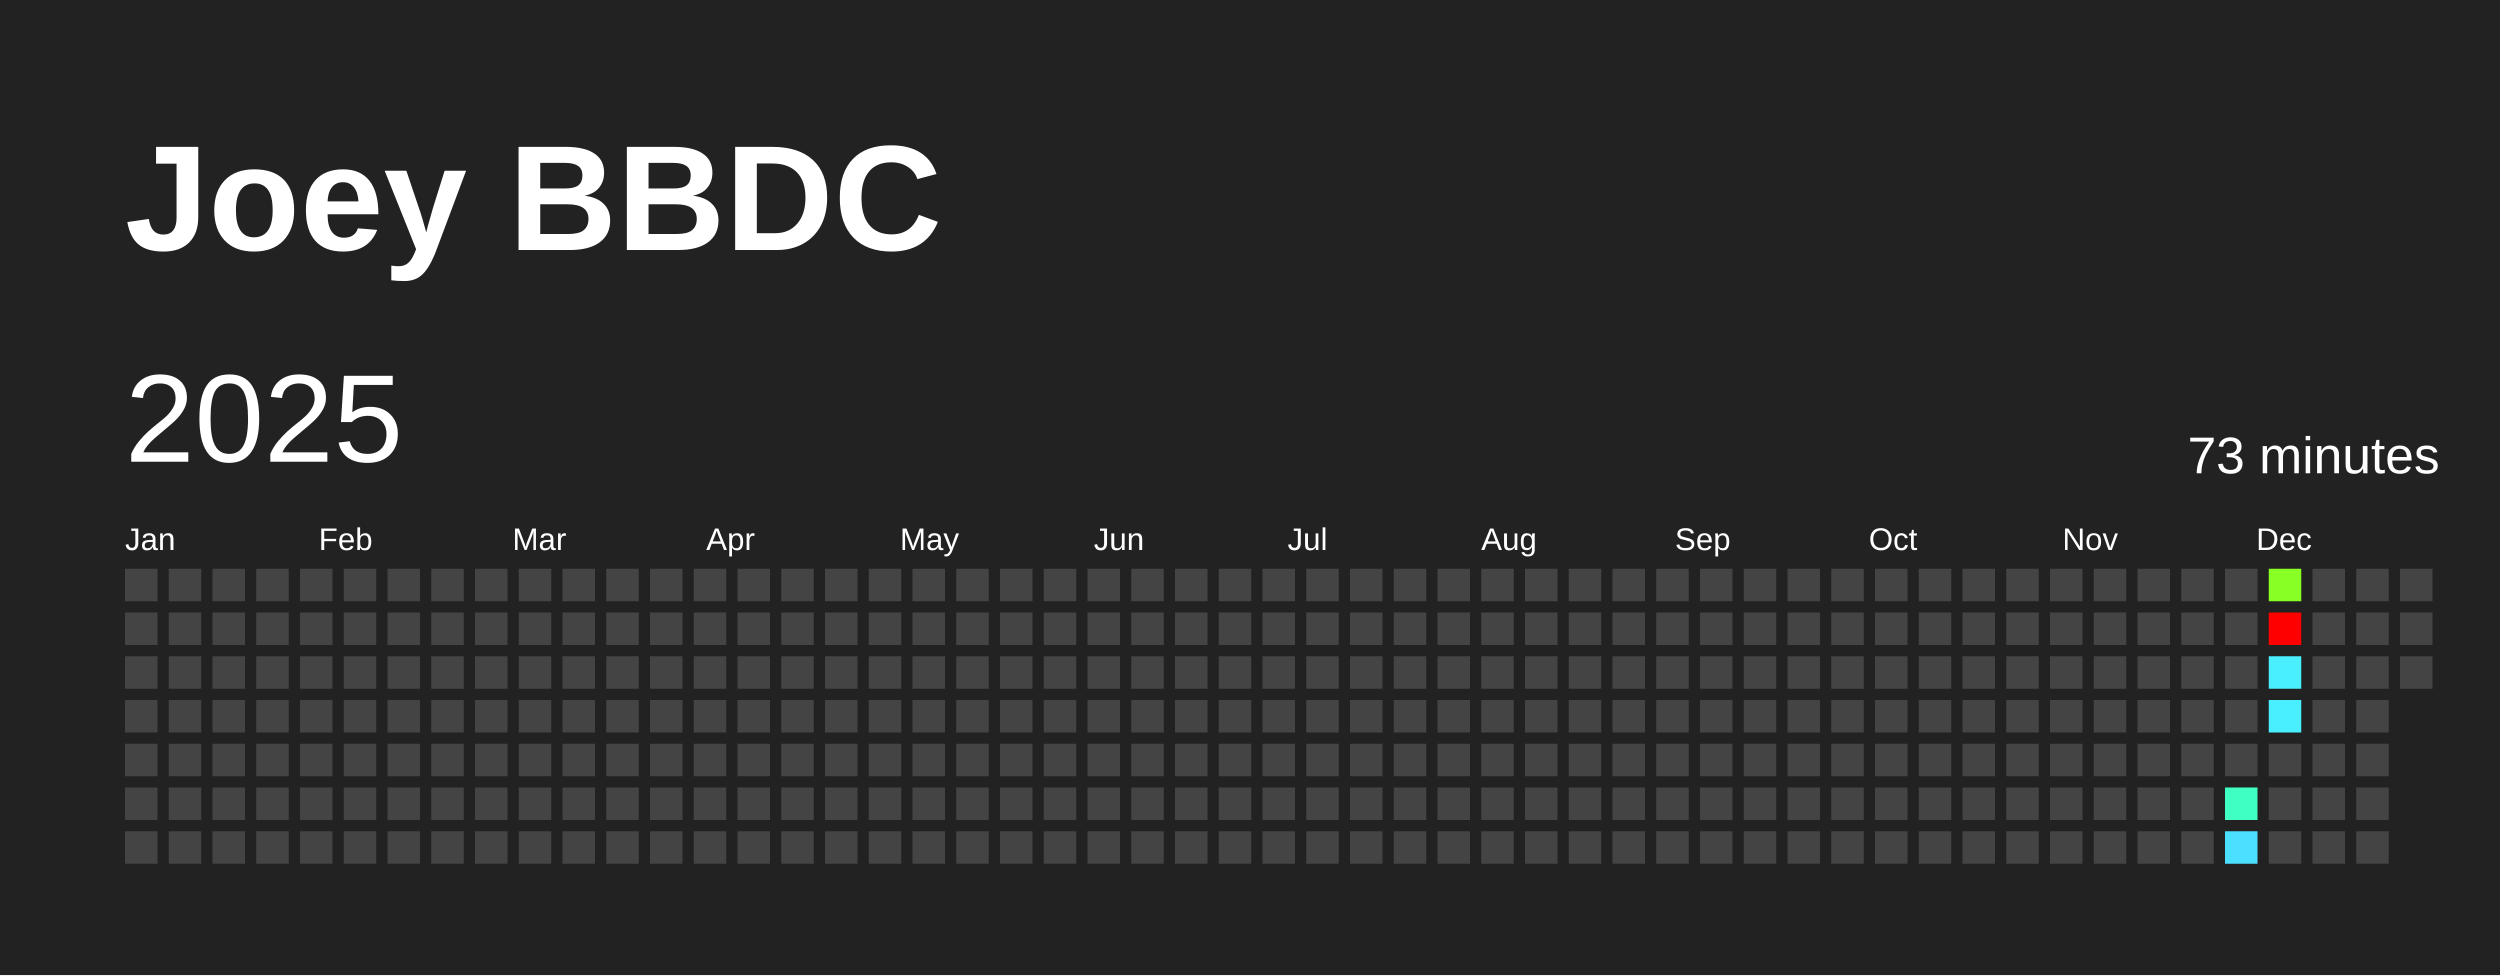
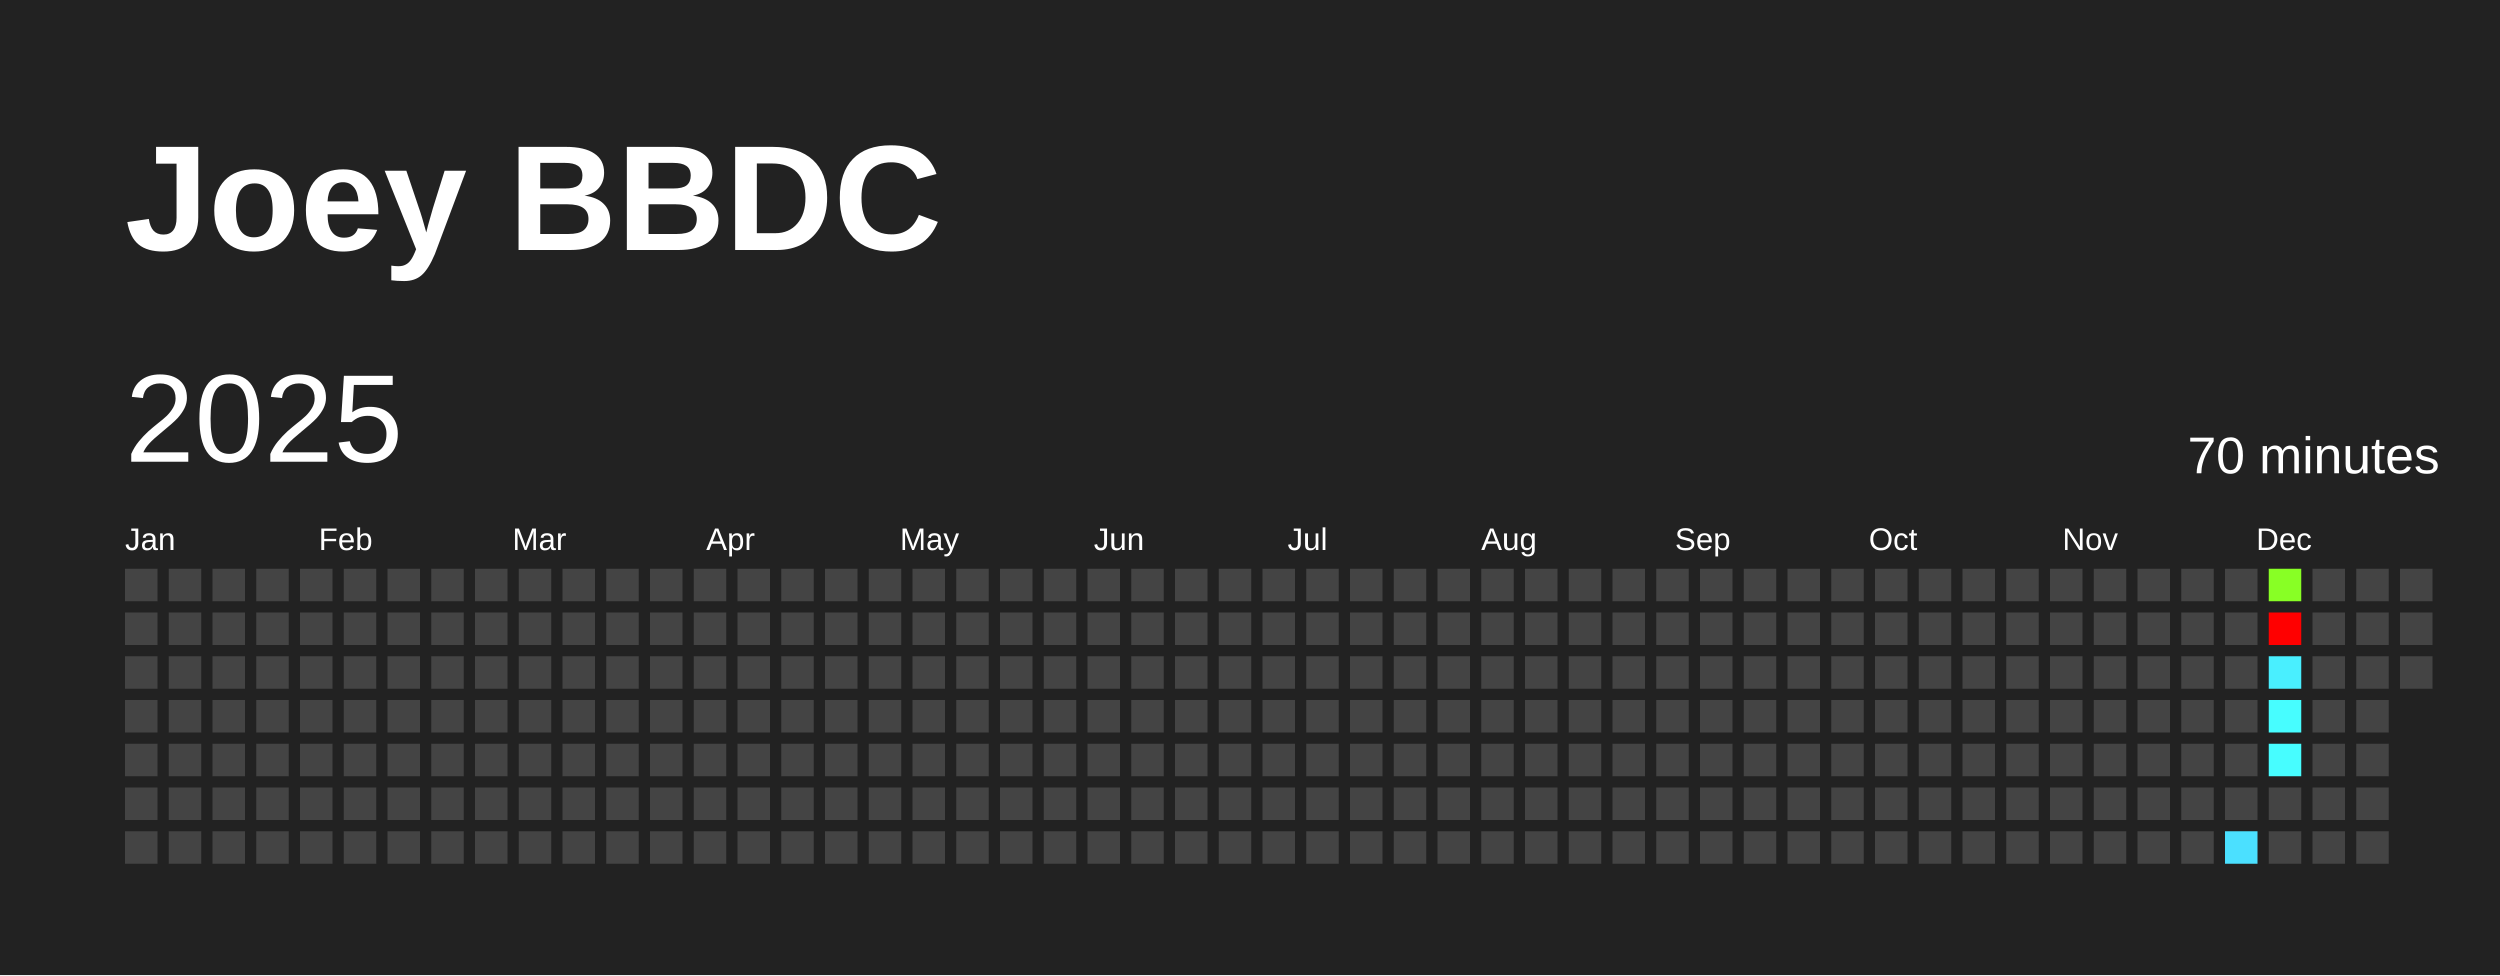
<svg xmlns="http://www.w3.org/2000/svg" baseProfile="full" height="78mm" version="1.1" viewBox="0,0,200,78" width="200mm">
  <defs />
  <rect fill="#222222" height="78" width="200" x="0" y="0" />
  <text fill="#FFFFFF" style="font-size:12px; font-family:Arial; font-weight:bold;" x="10" y="20">Joey BBDC</text>
  <text dominant-baseline="hanging" fill="#FFFFFF" style="font-size:10.0px; font-family:Arial;" x="10" y="30">2025</text>
-   <text dominant-baseline="hanging" fill="#FFFFFF" style="font-size:4.125px; font-family:Arial;" x="175" y="35">73 minutes</text>
+   <text dominant-baseline="hanging" fill="#FFFFFF" style="font-size:4.125px; font-family:Arial;" x="175" y="35">70 minutes</text>
  <text fill="#FFFFFF" style="font-size:2.5px; font-family:Arial" x="10.0" y="44">Jan</text>
  <text fill="#FFFFFF" style="font-size:2.5px; font-family:Arial" x="25.5" y="44">Feb</text>
  <text fill="#FFFFFF" style="font-size:2.5px; font-family:Arial" x="41.0" y="44">Mar</text>
  <text fill="#FFFFFF" style="font-size:2.5px; font-family:Arial" x="56.5" y="44">Apr</text>
  <text fill="#FFFFFF" style="font-size:2.5px; font-family:Arial" x="72.0" y="44">May</text>
  <text fill="#FFFFFF" style="font-size:2.5px; font-family:Arial" x="87.5" y="44">Jun</text>
  <text fill="#FFFFFF" style="font-size:2.5px; font-family:Arial" x="103.0" y="44">Jul</text>
  <text fill="#FFFFFF" style="font-size:2.5px; font-family:Arial" x="118.5" y="44">Aug</text>
  <text fill="#FFFFFF" style="font-size:2.5px; font-family:Arial" x="134.0" y="44">Sep</text>
  <text fill="#FFFFFF" style="font-size:2.5px; font-family:Arial" x="149.5" y="44">Oct</text>
  <text fill="#FFFFFF" style="font-size:2.5px; font-family:Arial" x="165.0" y="44">Nov</text>
  <text fill="#FFFFFF" style="font-size:2.5px; font-family:Arial" x="180.5" y="44">Dec</text>
  <rect fill="#444444" height="2.6" width="2.6" x="10.0" y="45.5" />
  <rect fill="#444444" height="2.6" width="2.6" x="10.0" y="49.0" />
  <rect fill="#444444" height="2.6" width="2.6" x="10.0" y="52.5" />
  <rect fill="#444444" height="2.6" width="2.6" x="10.0" y="56.0" />
  <rect fill="#444444" height="2.6" width="2.6" x="10.0" y="59.5" />
  <rect fill="#444444" height="2.6" width="2.6" x="10.0" y="63.0" />
  <rect fill="#444444" height="2.6" width="2.6" x="10.0" y="66.5" />
  <rect fill="#444444" height="2.6" width="2.6" x="13.5" y="45.5" />
  <rect fill="#444444" height="2.6" width="2.6" x="13.5" y="49.0" />
  <rect fill="#444444" height="2.6" width="2.6" x="13.5" y="52.5" />
  <rect fill="#444444" height="2.6" width="2.6" x="13.5" y="56.0" />
  <rect fill="#444444" height="2.6" width="2.6" x="13.5" y="59.5" />
  <rect fill="#444444" height="2.6" width="2.6" x="13.5" y="63.0" />
  <rect fill="#444444" height="2.6" width="2.6" x="13.5" y="66.5" />
  <rect fill="#444444" height="2.6" width="2.6" x="17.0" y="45.5" />
  <rect fill="#444444" height="2.6" width="2.6" x="17.0" y="49.0" />
  <rect fill="#444444" height="2.6" width="2.6" x="17.0" y="52.5" />
  <rect fill="#444444" height="2.6" width="2.6" x="17.0" y="56.0" />
  <rect fill="#444444" height="2.6" width="2.6" x="17.0" y="59.5" />
  <rect fill="#444444" height="2.6" width="2.6" x="17.0" y="63.0" />
  <rect fill="#444444" height="2.6" width="2.6" x="17.0" y="66.5" />
  <rect fill="#444444" height="2.6" width="2.6" x="20.5" y="45.5" />
  <rect fill="#444444" height="2.6" width="2.6" x="20.5" y="49.0" />
  <rect fill="#444444" height="2.6" width="2.6" x="20.5" y="52.5" />
  <rect fill="#444444" height="2.6" width="2.6" x="20.5" y="56.0" />
  <rect fill="#444444" height="2.6" width="2.6" x="20.5" y="59.5" />
  <rect fill="#444444" height="2.6" width="2.6" x="20.5" y="63.0" />
  <rect fill="#444444" height="2.6" width="2.6" x="20.5" y="66.5" />
  <rect fill="#444444" height="2.6" width="2.6" x="24.0" y="45.5" />
  <rect fill="#444444" height="2.6" width="2.6" x="24.0" y="49.0" />
  <rect fill="#444444" height="2.6" width="2.6" x="24.0" y="52.5" />
  <rect fill="#444444" height="2.6" width="2.6" x="24.0" y="56.0" />
  <rect fill="#444444" height="2.6" width="2.6" x="24.0" y="59.5" />
  <rect fill="#444444" height="2.6" width="2.6" x="24.0" y="63.0" />
  <rect fill="#444444" height="2.6" width="2.6" x="24.0" y="66.5" />
  <rect fill="#444444" height="2.6" width="2.6" x="27.5" y="45.5" />
  <rect fill="#444444" height="2.6" width="2.6" x="27.5" y="49.0" />
  <rect fill="#444444" height="2.6" width="2.6" x="27.5" y="52.5" />
  <rect fill="#444444" height="2.6" width="2.6" x="27.5" y="56.0" />
  <rect fill="#444444" height="2.6" width="2.6" x="27.5" y="59.5" />
  <rect fill="#444444" height="2.6" width="2.6" x="27.5" y="63.0" />
  <rect fill="#444444" height="2.6" width="2.6" x="27.5" y="66.5" />
  <rect fill="#444444" height="2.6" width="2.6" x="31.0" y="45.5" />
  <rect fill="#444444" height="2.6" width="2.6" x="31.0" y="49.0" />
  <rect fill="#444444" height="2.6" width="2.6" x="31.0" y="52.5" />
  <rect fill="#444444" height="2.6" width="2.6" x="31.0" y="56.0" />
  <rect fill="#444444" height="2.6" width="2.6" x="31.0" y="59.5" />
  <rect fill="#444444" height="2.6" width="2.6" x="31.0" y="63.0" />
  <rect fill="#444444" height="2.6" width="2.6" x="31.0" y="66.5" />
  <rect fill="#444444" height="2.6" width="2.6" x="34.5" y="45.5" />
  <rect fill="#444444" height="2.6" width="2.6" x="34.5" y="49.0" />
  <rect fill="#444444" height="2.6" width="2.6" x="34.5" y="52.5" />
  <rect fill="#444444" height="2.6" width="2.6" x="34.5" y="56.0" />
  <rect fill="#444444" height="2.6" width="2.6" x="34.5" y="59.5" />
  <rect fill="#444444" height="2.6" width="2.6" x="34.5" y="63.0" />
  <rect fill="#444444" height="2.6" width="2.6" x="34.5" y="66.5" />
  <rect fill="#444444" height="2.6" width="2.6" x="38.0" y="45.5" />
  <rect fill="#444444" height="2.6" width="2.6" x="38.0" y="49.0" />
  <rect fill="#444444" height="2.6" width="2.6" x="38.0" y="52.5" />
  <rect fill="#444444" height="2.6" width="2.6" x="38.0" y="56.0" />
  <rect fill="#444444" height="2.6" width="2.6" x="38.0" y="59.5" />
  <rect fill="#444444" height="2.6" width="2.6" x="38.0" y="63.0" />
  <rect fill="#444444" height="2.6" width="2.6" x="38.0" y="66.5" />
  <rect fill="#444444" height="2.6" width="2.6" x="41.5" y="45.5" />
  <rect fill="#444444" height="2.6" width="2.6" x="41.5" y="49.0" />
  <rect fill="#444444" height="2.6" width="2.6" x="41.5" y="52.5" />
  <rect fill="#444444" height="2.6" width="2.6" x="41.5" y="56.0" />
  <rect fill="#444444" height="2.6" width="2.6" x="41.5" y="59.5" />
  <rect fill="#444444" height="2.6" width="2.6" x="41.5" y="63.0" />
  <rect fill="#444444" height="2.6" width="2.6" x="41.5" y="66.5" />
  <rect fill="#444444" height="2.6" width="2.6" x="45.0" y="45.5" />
  <rect fill="#444444" height="2.6" width="2.6" x="45.0" y="49.0" />
  <rect fill="#444444" height="2.6" width="2.6" x="45.0" y="52.5" />
  <rect fill="#444444" height="2.6" width="2.6" x="45.0" y="56.0" />
  <rect fill="#444444" height="2.6" width="2.6" x="45.0" y="59.5" />
  <rect fill="#444444" height="2.6" width="2.6" x="45.0" y="63.0" />
  <rect fill="#444444" height="2.6" width="2.6" x="45.0" y="66.5" />
  <rect fill="#444444" height="2.6" width="2.6" x="48.5" y="45.5" />
  <rect fill="#444444" height="2.6" width="2.6" x="48.5" y="49.0" />
  <rect fill="#444444" height="2.6" width="2.6" x="48.5" y="52.5" />
  <rect fill="#444444" height="2.6" width="2.6" x="48.5" y="56.0" />
  <rect fill="#444444" height="2.6" width="2.6" x="48.5" y="59.5" />
  <rect fill="#444444" height="2.6" width="2.6" x="48.5" y="63.0" />
  <rect fill="#444444" height="2.6" width="2.6" x="48.5" y="66.5" />
  <rect fill="#444444" height="2.6" width="2.6" x="52.0" y="45.5" />
  <rect fill="#444444" height="2.6" width="2.6" x="52.0" y="49.0" />
  <rect fill="#444444" height="2.6" width="2.6" x="52.0" y="52.5" />
  <rect fill="#444444" height="2.6" width="2.6" x="52.0" y="56.0" />
  <rect fill="#444444" height="2.6" width="2.6" x="52.0" y="59.5" />
  <rect fill="#444444" height="2.6" width="2.6" x="52.0" y="63.0" />
  <rect fill="#444444" height="2.6" width="2.6" x="52.0" y="66.5" />
  <rect fill="#444444" height="2.6" width="2.6" x="55.5" y="45.5" />
  <rect fill="#444444" height="2.6" width="2.6" x="55.5" y="49.0" />
  <rect fill="#444444" height="2.6" width="2.6" x="55.5" y="52.5" />
  <rect fill="#444444" height="2.6" width="2.6" x="55.5" y="56.0" />
  <rect fill="#444444" height="2.6" width="2.6" x="55.5" y="59.5" />
  <rect fill="#444444" height="2.6" width="2.6" x="55.5" y="63.0" />
  <rect fill="#444444" height="2.6" width="2.6" x="55.5" y="66.5" />
  <rect fill="#444444" height="2.6" width="2.6" x="59.0" y="45.5" />
  <rect fill="#444444" height="2.6" width="2.6" x="59.0" y="49.0" />
  <rect fill="#444444" height="2.6" width="2.6" x="59.0" y="52.5" />
  <rect fill="#444444" height="2.6" width="2.6" x="59.0" y="56.0" />
  <rect fill="#444444" height="2.6" width="2.6" x="59.0" y="59.5" />
  <rect fill="#444444" height="2.6" width="2.6" x="59.0" y="63.0" />
  <rect fill="#444444" height="2.6" width="2.6" x="59.0" y="66.5" />
  <rect fill="#444444" height="2.6" width="2.6" x="62.5" y="45.5" />
  <rect fill="#444444" height="2.6" width="2.6" x="62.5" y="49.0" />
  <rect fill="#444444" height="2.6" width="2.6" x="62.5" y="52.5" />
  <rect fill="#444444" height="2.6" width="2.6" x="62.5" y="56.0" />
  <rect fill="#444444" height="2.6" width="2.6" x="62.5" y="59.5" />
  <rect fill="#444444" height="2.6" width="2.6" x="62.5" y="63.0" />
  <rect fill="#444444" height="2.6" width="2.6" x="62.5" y="66.5" />
  <rect fill="#444444" height="2.6" width="2.6" x="66.0" y="45.5" />
  <rect fill="#444444" height="2.6" width="2.6" x="66.0" y="49.0" />
  <rect fill="#444444" height="2.6" width="2.6" x="66.0" y="52.5" />
  <rect fill="#444444" height="2.6" width="2.6" x="66.0" y="56.0" />
  <rect fill="#444444" height="2.6" width="2.6" x="66.0" y="59.5" />
  <rect fill="#444444" height="2.6" width="2.6" x="66.0" y="63.0" />
  <rect fill="#444444" height="2.6" width="2.6" x="66.0" y="66.5" />
  <rect fill="#444444" height="2.6" width="2.6" x="69.5" y="45.5" />
  <rect fill="#444444" height="2.6" width="2.6" x="69.5" y="49.0" />
  <rect fill="#444444" height="2.6" width="2.6" x="69.5" y="52.5" />
  <rect fill="#444444" height="2.6" width="2.6" x="69.5" y="56.0" />
  <rect fill="#444444" height="2.6" width="2.6" x="69.5" y="59.5" />
  <rect fill="#444444" height="2.6" width="2.6" x="69.5" y="63.0" />
  <rect fill="#444444" height="2.6" width="2.6" x="69.5" y="66.5" />
  <rect fill="#444444" height="2.6" width="2.6" x="73.0" y="45.5" />
  <rect fill="#444444" height="2.6" width="2.6" x="73.0" y="49.0" />
  <rect fill="#444444" height="2.6" width="2.6" x="73.0" y="52.5" />
  <rect fill="#444444" height="2.6" width="2.6" x="73.0" y="56.0" />
  <rect fill="#444444" height="2.6" width="2.6" x="73.0" y="59.5" />
  <rect fill="#444444" height="2.6" width="2.6" x="73.0" y="63.0" />
  <rect fill="#444444" height="2.6" width="2.6" x="73.0" y="66.5" />
  <rect fill="#444444" height="2.6" width="2.6" x="76.5" y="45.5" />
  <rect fill="#444444" height="2.6" width="2.6" x="76.5" y="49.0" />
  <rect fill="#444444" height="2.6" width="2.6" x="76.5" y="52.5" />
  <rect fill="#444444" height="2.6" width="2.6" x="76.5" y="56.0" />
  <rect fill="#444444" height="2.6" width="2.6" x="76.5" y="59.5" />
  <rect fill="#444444" height="2.6" width="2.6" x="76.5" y="63.0" />
  <rect fill="#444444" height="2.6" width="2.6" x="76.5" y="66.5" />
  <rect fill="#444444" height="2.6" width="2.6" x="80.0" y="45.5" />
  <rect fill="#444444" height="2.6" width="2.6" x="80.0" y="49.0" />
  <rect fill="#444444" height="2.6" width="2.6" x="80.0" y="52.5" />
  <rect fill="#444444" height="2.6" width="2.6" x="80.0" y="56.0" />
  <rect fill="#444444" height="2.6" width="2.6" x="80.0" y="59.5" />
  <rect fill="#444444" height="2.6" width="2.6" x="80.0" y="63.0" />
  <rect fill="#444444" height="2.6" width="2.6" x="80.0" y="66.5" />
  <rect fill="#444444" height="2.6" width="2.6" x="83.5" y="45.5" />
  <rect fill="#444444" height="2.6" width="2.6" x="83.5" y="49.0" />
  <rect fill="#444444" height="2.6" width="2.6" x="83.5" y="52.5" />
  <rect fill="#444444" height="2.6" width="2.6" x="83.5" y="56.0" />
  <rect fill="#444444" height="2.6" width="2.6" x="83.5" y="59.5" />
  <rect fill="#444444" height="2.6" width="2.6" x="83.5" y="63.0" />
  <rect fill="#444444" height="2.6" width="2.6" x="83.5" y="66.5" />
  <rect fill="#444444" height="2.6" width="2.6" x="87.0" y="45.5" />
  <rect fill="#444444" height="2.6" width="2.6" x="87.0" y="49.0" />
  <rect fill="#444444" height="2.6" width="2.6" x="87.0" y="52.5" />
  <rect fill="#444444" height="2.6" width="2.6" x="87.0" y="56.0" />
  <rect fill="#444444" height="2.6" width="2.6" x="87.0" y="59.5" />
  <rect fill="#444444" height="2.6" width="2.6" x="87.0" y="63.0" />
  <rect fill="#444444" height="2.6" width="2.6" x="87.0" y="66.5" />
  <rect fill="#444444" height="2.6" width="2.6" x="90.5" y="45.5" />
  <rect fill="#444444" height="2.6" width="2.6" x="90.5" y="49.0" />
  <rect fill="#444444" height="2.6" width="2.6" x="90.5" y="52.5" />
  <rect fill="#444444" height="2.6" width="2.6" x="90.5" y="56.0" />
  <rect fill="#444444" height="2.6" width="2.6" x="90.5" y="59.5" />
  <rect fill="#444444" height="2.6" width="2.6" x="90.5" y="63.0" />
  <rect fill="#444444" height="2.6" width="2.6" x="90.5" y="66.5" />
  <rect fill="#444444" height="2.6" width="2.6" x="94.0" y="45.5" />
  <rect fill="#444444" height="2.6" width="2.6" x="94.0" y="49.0" />
  <rect fill="#444444" height="2.6" width="2.6" x="94.0" y="52.5" />
  <rect fill="#444444" height="2.6" width="2.6" x="94.0" y="56.0" />
  <rect fill="#444444" height="2.6" width="2.6" x="94.0" y="59.5" />
  <rect fill="#444444" height="2.6" width="2.6" x="94.0" y="63.0" />
  <rect fill="#444444" height="2.6" width="2.6" x="94.0" y="66.5" />
  <rect fill="#444444" height="2.6" width="2.6" x="97.5" y="45.5" />
  <rect fill="#444444" height="2.6" width="2.6" x="97.5" y="49.0" />
  <rect fill="#444444" height="2.6" width="2.6" x="97.5" y="52.5" />
  <rect fill="#444444" height="2.6" width="2.6" x="97.5" y="56.0" />
  <rect fill="#444444" height="2.6" width="2.6" x="97.5" y="59.5" />
  <rect fill="#444444" height="2.6" width="2.6" x="97.5" y="63.0" />
  <rect fill="#444444" height="2.6" width="2.6" x="97.5" y="66.5" />
  <rect fill="#444444" height="2.6" width="2.6" x="101.0" y="45.5" />
  <rect fill="#444444" height="2.6" width="2.6" x="101.0" y="49.0" />
  <rect fill="#444444" height="2.6" width="2.6" x="101.0" y="52.5" />
  <rect fill="#444444" height="2.6" width="2.6" x="101.0" y="56.0" />
  <rect fill="#444444" height="2.6" width="2.6" x="101.0" y="59.5" />
  <rect fill="#444444" height="2.6" width="2.6" x="101.0" y="63.0" />
  <rect fill="#444444" height="2.6" width="2.6" x="101.0" y="66.5" />
  <rect fill="#444444" height="2.6" width="2.6" x="104.5" y="45.5" />
  <rect fill="#444444" height="2.6" width="2.6" x="104.5" y="49.0" />
  <rect fill="#444444" height="2.6" width="2.6" x="104.5" y="52.5" />
  <rect fill="#444444" height="2.6" width="2.6" x="104.5" y="56.0" />
  <rect fill="#444444" height="2.6" width="2.6" x="104.5" y="59.5" />
  <rect fill="#444444" height="2.6" width="2.6" x="104.5" y="63.0" />
  <rect fill="#444444" height="2.6" width="2.6" x="104.5" y="66.5" />
  <rect fill="#444444" height="2.6" width="2.6" x="108.0" y="45.5" />
  <rect fill="#444444" height="2.6" width="2.6" x="108.0" y="49.0" />
  <rect fill="#444444" height="2.6" width="2.6" x="108.0" y="52.5" />
  <rect fill="#444444" height="2.6" width="2.6" x="108.0" y="56.0" />
  <rect fill="#444444" height="2.6" width="2.6" x="108.0" y="59.5" />
  <rect fill="#444444" height="2.6" width="2.6" x="108.0" y="63.0" />
  <rect fill="#444444" height="2.6" width="2.6" x="108.0" y="66.5" />
  <rect fill="#444444" height="2.6" width="2.6" x="111.5" y="45.5" />
  <rect fill="#444444" height="2.6" width="2.6" x="111.5" y="49.0" />
  <rect fill="#444444" height="2.6" width="2.6" x="111.5" y="52.5" />
  <rect fill="#444444" height="2.6" width="2.6" x="111.5" y="56.0" />
  <rect fill="#444444" height="2.6" width="2.6" x="111.5" y="59.5" />
  <rect fill="#444444" height="2.6" width="2.6" x="111.5" y="63.0" />
  <rect fill="#444444" height="2.6" width="2.6" x="111.5" y="66.5" />
  <rect fill="#444444" height="2.6" width="2.6" x="115.0" y="45.5" />
  <rect fill="#444444" height="2.6" width="2.6" x="115.0" y="49.0" />
  <rect fill="#444444" height="2.6" width="2.6" x="115.0" y="52.5" />
  <rect fill="#444444" height="2.6" width="2.6" x="115.0" y="56.0" />
  <rect fill="#444444" height="2.6" width="2.6" x="115.0" y="59.5" />
  <rect fill="#444444" height="2.6" width="2.6" x="115.0" y="63.0" />
  <rect fill="#444444" height="2.6" width="2.6" x="115.0" y="66.5" />
  <rect fill="#444444" height="2.6" width="2.6" x="118.5" y="45.5" />
  <rect fill="#444444" height="2.6" width="2.6" x="118.5" y="49.0" />
  <rect fill="#444444" height="2.6" width="2.6" x="118.5" y="52.5" />
  <rect fill="#444444" height="2.6" width="2.6" x="118.5" y="56.0" />
  <rect fill="#444444" height="2.6" width="2.6" x="118.5" y="59.5" />
  <rect fill="#444444" height="2.6" width="2.6" x="118.5" y="63.0" />
  <rect fill="#444444" height="2.6" width="2.6" x="118.5" y="66.5" />
  <rect fill="#444444" height="2.6" width="2.6" x="122.0" y="45.5" />
  <rect fill="#444444" height="2.6" width="2.6" x="122.0" y="49.0" />
  <rect fill="#444444" height="2.6" width="2.6" x="122.0" y="52.5" />
  <rect fill="#444444" height="2.6" width="2.6" x="122.0" y="56.0" />
  <rect fill="#444444" height="2.6" width="2.6" x="122.0" y="59.5" />
  <rect fill="#444444" height="2.6" width="2.6" x="122.0" y="63.0" />
  <rect fill="#444444" height="2.6" width="2.6" x="122.0" y="66.5" />
  <rect fill="#444444" height="2.6" width="2.6" x="125.5" y="45.5" />
  <rect fill="#444444" height="2.6" width="2.6" x="125.5" y="49.0" />
  <rect fill="#444444" height="2.6" width="2.6" x="125.5" y="52.5" />
  <rect fill="#444444" height="2.6" width="2.6" x="125.5" y="56.0" />
  <rect fill="#444444" height="2.6" width="2.6" x="125.5" y="59.5" />
  <rect fill="#444444" height="2.6" width="2.6" x="125.5" y="63.0" />
  <rect fill="#444444" height="2.6" width="2.6" x="125.5" y="66.5" />
  <rect fill="#444444" height="2.6" width="2.6" x="129.0" y="45.5" />
  <rect fill="#444444" height="2.6" width="2.6" x="129.0" y="49.0" />
  <rect fill="#444444" height="2.6" width="2.6" x="129.0" y="52.5" />
  <rect fill="#444444" height="2.6" width="2.6" x="129.0" y="56.0" />
  <rect fill="#444444" height="2.6" width="2.6" x="129.0" y="59.5" />
  <rect fill="#444444" height="2.6" width="2.6" x="129.0" y="63.0" />
  <rect fill="#444444" height="2.6" width="2.6" x="129.0" y="66.5" />
  <rect fill="#444444" height="2.6" width="2.6" x="132.5" y="45.5" />
  <rect fill="#444444" height="2.6" width="2.6" x="132.5" y="49.0" />
  <rect fill="#444444" height="2.6" width="2.6" x="132.5" y="52.5" />
  <rect fill="#444444" height="2.6" width="2.6" x="132.5" y="56.0" />
  <rect fill="#444444" height="2.6" width="2.6" x="132.5" y="59.5" />
  <rect fill="#444444" height="2.6" width="2.6" x="132.5" y="63.0" />
  <rect fill="#444444" height="2.6" width="2.6" x="132.5" y="66.5" />
  <rect fill="#444444" height="2.6" width="2.6" x="136.0" y="45.5" />
  <rect fill="#444444" height="2.6" width="2.6" x="136.0" y="49.0" />
  <rect fill="#444444" height="2.6" width="2.6" x="136.0" y="52.5" />
  <rect fill="#444444" height="2.6" width="2.6" x="136.0" y="56.0" />
  <rect fill="#444444" height="2.6" width="2.6" x="136.0" y="59.5" />
  <rect fill="#444444" height="2.6" width="2.6" x="136.0" y="63.0" />
  <rect fill="#444444" height="2.6" width="2.6" x="136.0" y="66.5" />
  <rect fill="#444444" height="2.6" width="2.6" x="139.5" y="45.5" />
  <rect fill="#444444" height="2.6" width="2.6" x="139.5" y="49.0" />
  <rect fill="#444444" height="2.6" width="2.6" x="139.5" y="52.5" />
  <rect fill="#444444" height="2.6" width="2.6" x="139.5" y="56.0" />
  <rect fill="#444444" height="2.6" width="2.6" x="139.5" y="59.5" />
  <rect fill="#444444" height="2.6" width="2.6" x="139.5" y="63.0" />
  <rect fill="#444444" height="2.6" width="2.6" x="139.5" y="66.5" />
  <rect fill="#444444" height="2.6" width="2.6" x="143.0" y="45.5" />
  <rect fill="#444444" height="2.6" width="2.6" x="143.0" y="49.0" />
  <rect fill="#444444" height="2.6" width="2.6" x="143.0" y="52.5" />
  <rect fill="#444444" height="2.6" width="2.6" x="143.0" y="56.0" />
  <rect fill="#444444" height="2.6" width="2.6" x="143.0" y="59.5" />
  <rect fill="#444444" height="2.6" width="2.6" x="143.0" y="63.0" />
  <rect fill="#444444" height="2.6" width="2.6" x="143.0" y="66.5" />
  <rect fill="#444444" height="2.6" width="2.6" x="146.5" y="45.5" />
  <rect fill="#444444" height="2.6" width="2.6" x="146.5" y="49.0" />
  <rect fill="#444444" height="2.6" width="2.6" x="146.5" y="52.5" />
  <rect fill="#444444" height="2.6" width="2.6" x="146.5" y="56.0" />
  <rect fill="#444444" height="2.6" width="2.6" x="146.5" y="59.5" />
  <rect fill="#444444" height="2.6" width="2.6" x="146.5" y="63.0" />
  <rect fill="#444444" height="2.6" width="2.6" x="146.5" y="66.5" />
  <rect fill="#444444" height="2.6" width="2.6" x="150.0" y="45.5" />
  <rect fill="#444444" height="2.6" width="2.6" x="150.0" y="49.0" />
  <rect fill="#444444" height="2.6" width="2.6" x="150.0" y="52.5" />
  <rect fill="#444444" height="2.6" width="2.6" x="150.0" y="56.0" />
  <rect fill="#444444" height="2.6" width="2.6" x="150.0" y="59.5" />
  <rect fill="#444444" height="2.6" width="2.6" x="150.0" y="63.0" />
  <rect fill="#444444" height="2.6" width="2.6" x="150.0" y="66.5" />
  <rect fill="#444444" height="2.6" width="2.6" x="153.5" y="45.5" />
  <rect fill="#444444" height="2.6" width="2.6" x="153.5" y="49.0" />
  <rect fill="#444444" height="2.6" width="2.6" x="153.5" y="52.5" />
  <rect fill="#444444" height="2.6" width="2.6" x="153.5" y="56.0" />
  <rect fill="#444444" height="2.6" width="2.6" x="153.5" y="59.5" />
  <rect fill="#444444" height="2.6" width="2.6" x="153.5" y="63.0" />
  <rect fill="#444444" height="2.6" width="2.6" x="153.5" y="66.5" />
  <rect fill="#444444" height="2.6" width="2.6" x="157.0" y="45.5" />
  <rect fill="#444444" height="2.6" width="2.6" x="157.0" y="49.0" />
  <rect fill="#444444" height="2.6" width="2.6" x="157.0" y="52.5" />
  <rect fill="#444444" height="2.6" width="2.6" x="157.0" y="56.0" />
  <rect fill="#444444" height="2.6" width="2.6" x="157.0" y="59.5" />
  <rect fill="#444444" height="2.6" width="2.6" x="157.0" y="63.0" />
  <rect fill="#444444" height="2.6" width="2.6" x="157.0" y="66.5" />
  <rect fill="#444444" height="2.6" width="2.6" x="160.5" y="45.5" />
  <rect fill="#444444" height="2.6" width="2.6" x="160.5" y="49.0" />
  <rect fill="#444444" height="2.6" width="2.6" x="160.5" y="52.5" />
  <rect fill="#444444" height="2.6" width="2.6" x="160.5" y="56.0" />
  <rect fill="#444444" height="2.6" width="2.6" x="160.5" y="59.5" />
  <rect fill="#444444" height="2.6" width="2.6" x="160.5" y="63.0" />
  <rect fill="#444444" height="2.6" width="2.6" x="160.5" y="66.5" />
  <rect fill="#444444" height="2.6" width="2.6" x="164.0" y="45.5" />
  <rect fill="#444444" height="2.6" width="2.6" x="164.0" y="49.0" />
  <rect fill="#444444" height="2.6" width="2.6" x="164.0" y="52.5" />
  <rect fill="#444444" height="2.6" width="2.6" x="164.0" y="56.0" />
  <rect fill="#444444" height="2.6" width="2.6" x="164.0" y="59.5" />
  <rect fill="#444444" height="2.6" width="2.6" x="164.0" y="63.0" />
  <rect fill="#444444" height="2.6" width="2.6" x="164.0" y="66.5" />
  <rect fill="#444444" height="2.6" width="2.6" x="167.5" y="45.5" />
  <rect fill="#444444" height="2.6" width="2.6" x="167.5" y="49.0" />
  <rect fill="#444444" height="2.6" width="2.6" x="167.5" y="52.5" />
  <rect fill="#444444" height="2.6" width="2.6" x="167.5" y="56.0" />
  <rect fill="#444444" height="2.6" width="2.6" x="167.5" y="59.5" />
  <rect fill="#444444" height="2.6" width="2.6" x="167.5" y="63.0" />
  <rect fill="#444444" height="2.6" width="2.6" x="167.5" y="66.5" />
  <rect fill="#444444" height="2.6" width="2.6" x="171.0" y="45.5" />
  <rect fill="#444444" height="2.6" width="2.6" x="171.0" y="49.0" />
  <rect fill="#444444" height="2.6" width="2.6" x="171.0" y="52.5" />
  <rect fill="#444444" height="2.6" width="2.6" x="171.0" y="56.0" />
  <rect fill="#444444" height="2.6" width="2.6" x="171.0" y="59.5" />
  <rect fill="#444444" height="2.6" width="2.6" x="171.0" y="63.0" />
  <rect fill="#444444" height="2.6" width="2.6" x="171.0" y="66.5" />
  <rect fill="#444444" height="2.6" width="2.6" x="174.5" y="45.5" />
  <rect fill="#444444" height="2.6" width="2.6" x="174.5" y="49.0" />
  <rect fill="#444444" height="2.6" width="2.6" x="174.5" y="52.5" />
  <rect fill="#444444" height="2.6" width="2.6" x="174.5" y="56.0" />
  <rect fill="#444444" height="2.6" width="2.6" x="174.5" y="59.5" />
  <rect fill="#444444" height="2.6" width="2.6" x="174.5" y="63.0" />
  <rect fill="#444444" height="2.6" width="2.6" x="174.5" y="66.5" />
  <rect fill="#444444" height="2.6" width="2.6" x="178.0" y="45.5" />
  <rect fill="#444444" height="2.6" width="2.6" x="178.0" y="49.0" />
  <rect fill="#444444" height="2.6" width="2.6" x="178.0" y="52.5" />
  <rect fill="#444444" height="2.6" width="2.6" x="178.0" y="56.0" />
  <rect fill="#444444" height="2.6" width="2.6" x="178.0" y="59.5" />
-   <rect fill="#40ffc2" height="2.6" width="2.6" x="178.0" y="63.0" />
+   <rect fill="#444444" height="2.6" width="2.6" x="178.0" y="63.0" />
  <rect fill="#4be0ff" height="2.6" width="2.6" x="178.0" y="66.5" />
  <rect fill="#88ff25" height="2.6" width="2.6" x="181.5" y="45.5" />
  <rect fill="red" height="2.6" width="2.6" x="181.5" y="49.0" />
  <rect fill="#49efff" height="2.6" width="2.6" x="181.5" y="52.5" />
-   <rect fill="#49efff" height="2.6" width="2.6" x="181.5" y="56.0" />
-   <rect fill="#444444" height="2.6" width="2.6" x="181.5" y="59.5" />
+   <rect fill="#47fdff" height="2.6" width="2.6" x="181.5" y="56.0" />
+   <rect fill="#47fdff" height="2.6" width="2.6" x="181.5" y="59.5" />
  <rect fill="#444444" height="2.6" width="2.6" x="181.5" y="63.0" />
  <rect fill="#444444" height="2.6" width="2.6" x="181.5" y="66.5" />
  <rect fill="#444444" height="2.6" width="2.6" x="185.0" y="45.5" />
  <rect fill="#444444" height="2.6" width="2.6" x="185.0" y="49.0" />
  <rect fill="#444444" height="2.6" width="2.6" x="185.0" y="52.5" />
  <rect fill="#444444" height="2.6" width="2.6" x="185.0" y="56.0" />
  <rect fill="#444444" height="2.6" width="2.6" x="185.0" y="59.5" />
  <rect fill="#444444" height="2.6" width="2.6" x="185.0" y="63.0" />
  <rect fill="#444444" height="2.6" width="2.6" x="185.0" y="66.5" />
  <rect fill="#444444" height="2.6" width="2.6" x="188.5" y="45.5" />
  <rect fill="#444444" height="2.6" width="2.6" x="188.5" y="49.0" />
  <rect fill="#444444" height="2.6" width="2.6" x="188.5" y="52.5" />
  <rect fill="#444444" height="2.6" width="2.6" x="188.5" y="56.0" />
  <rect fill="#444444" height="2.6" width="2.6" x="188.5" y="59.5" />
  <rect fill="#444444" height="2.6" width="2.6" x="188.5" y="63.0" />
  <rect fill="#444444" height="2.6" width="2.6" x="188.5" y="66.5" />
  <rect fill="#444444" height="2.6" width="2.6" x="192.0" y="45.5" />
  <rect fill="#444444" height="2.6" width="2.6" x="192.0" y="49.0" />
  <rect fill="#444444" height="2.6" width="2.6" x="192.0" y="52.5" />
</svg>
